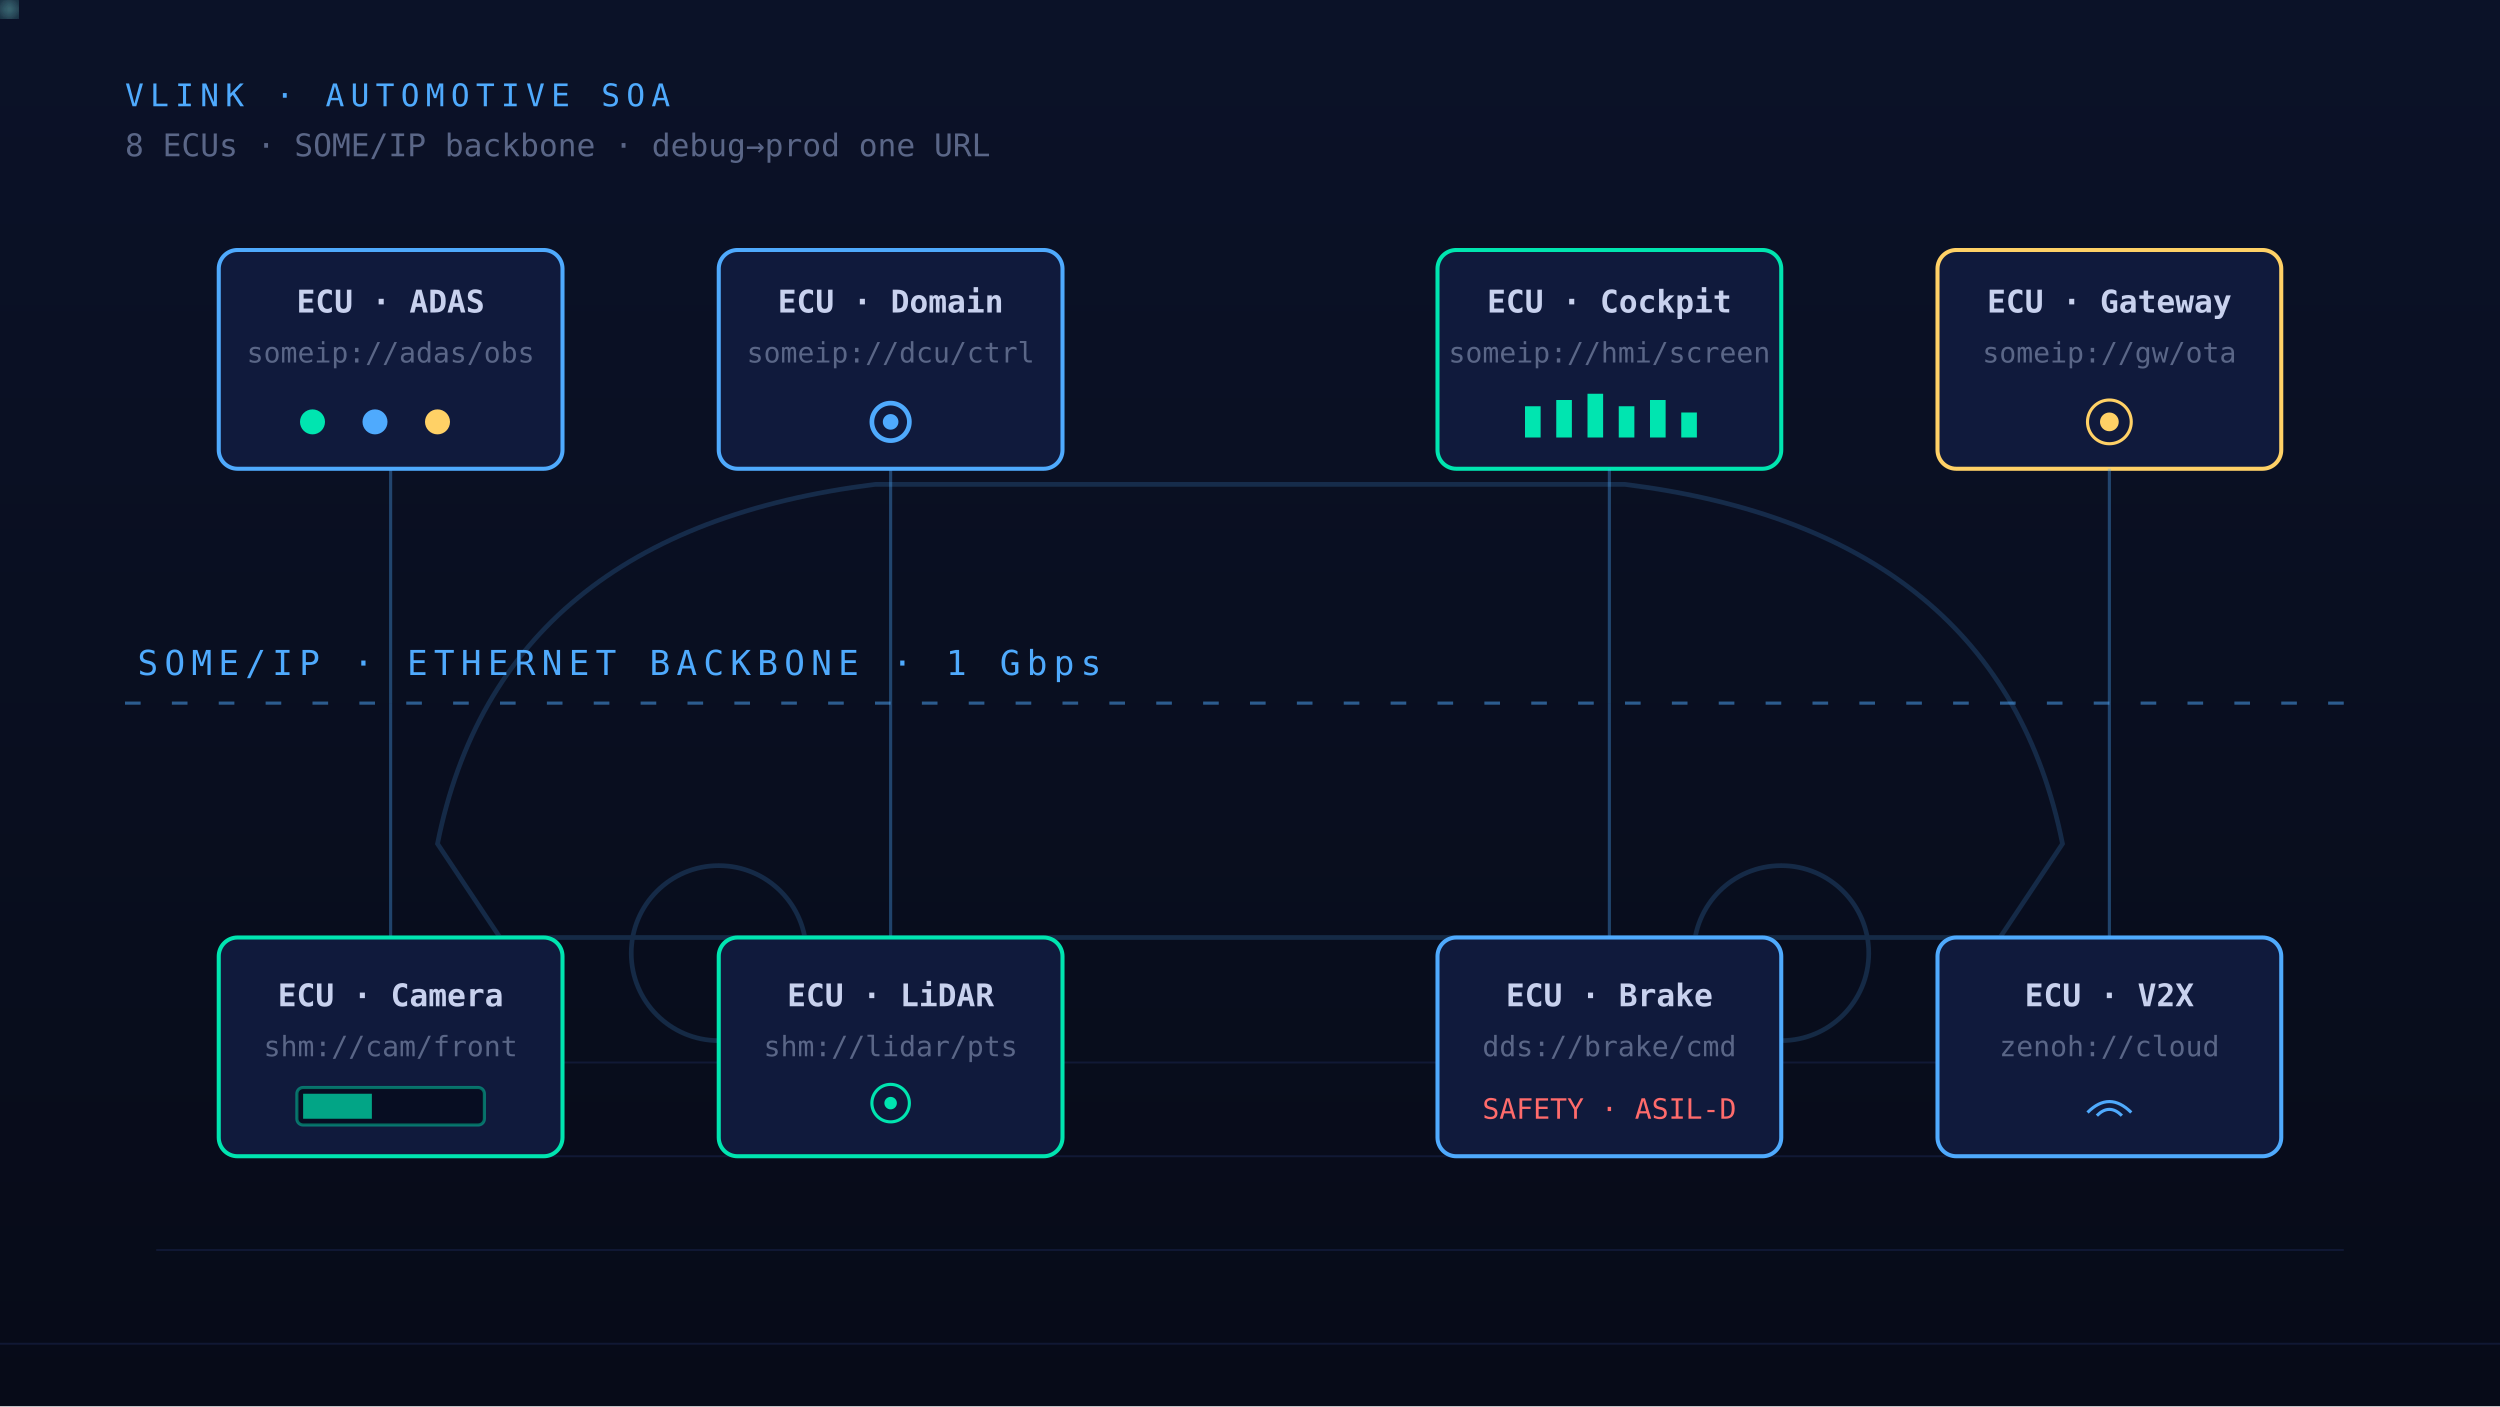
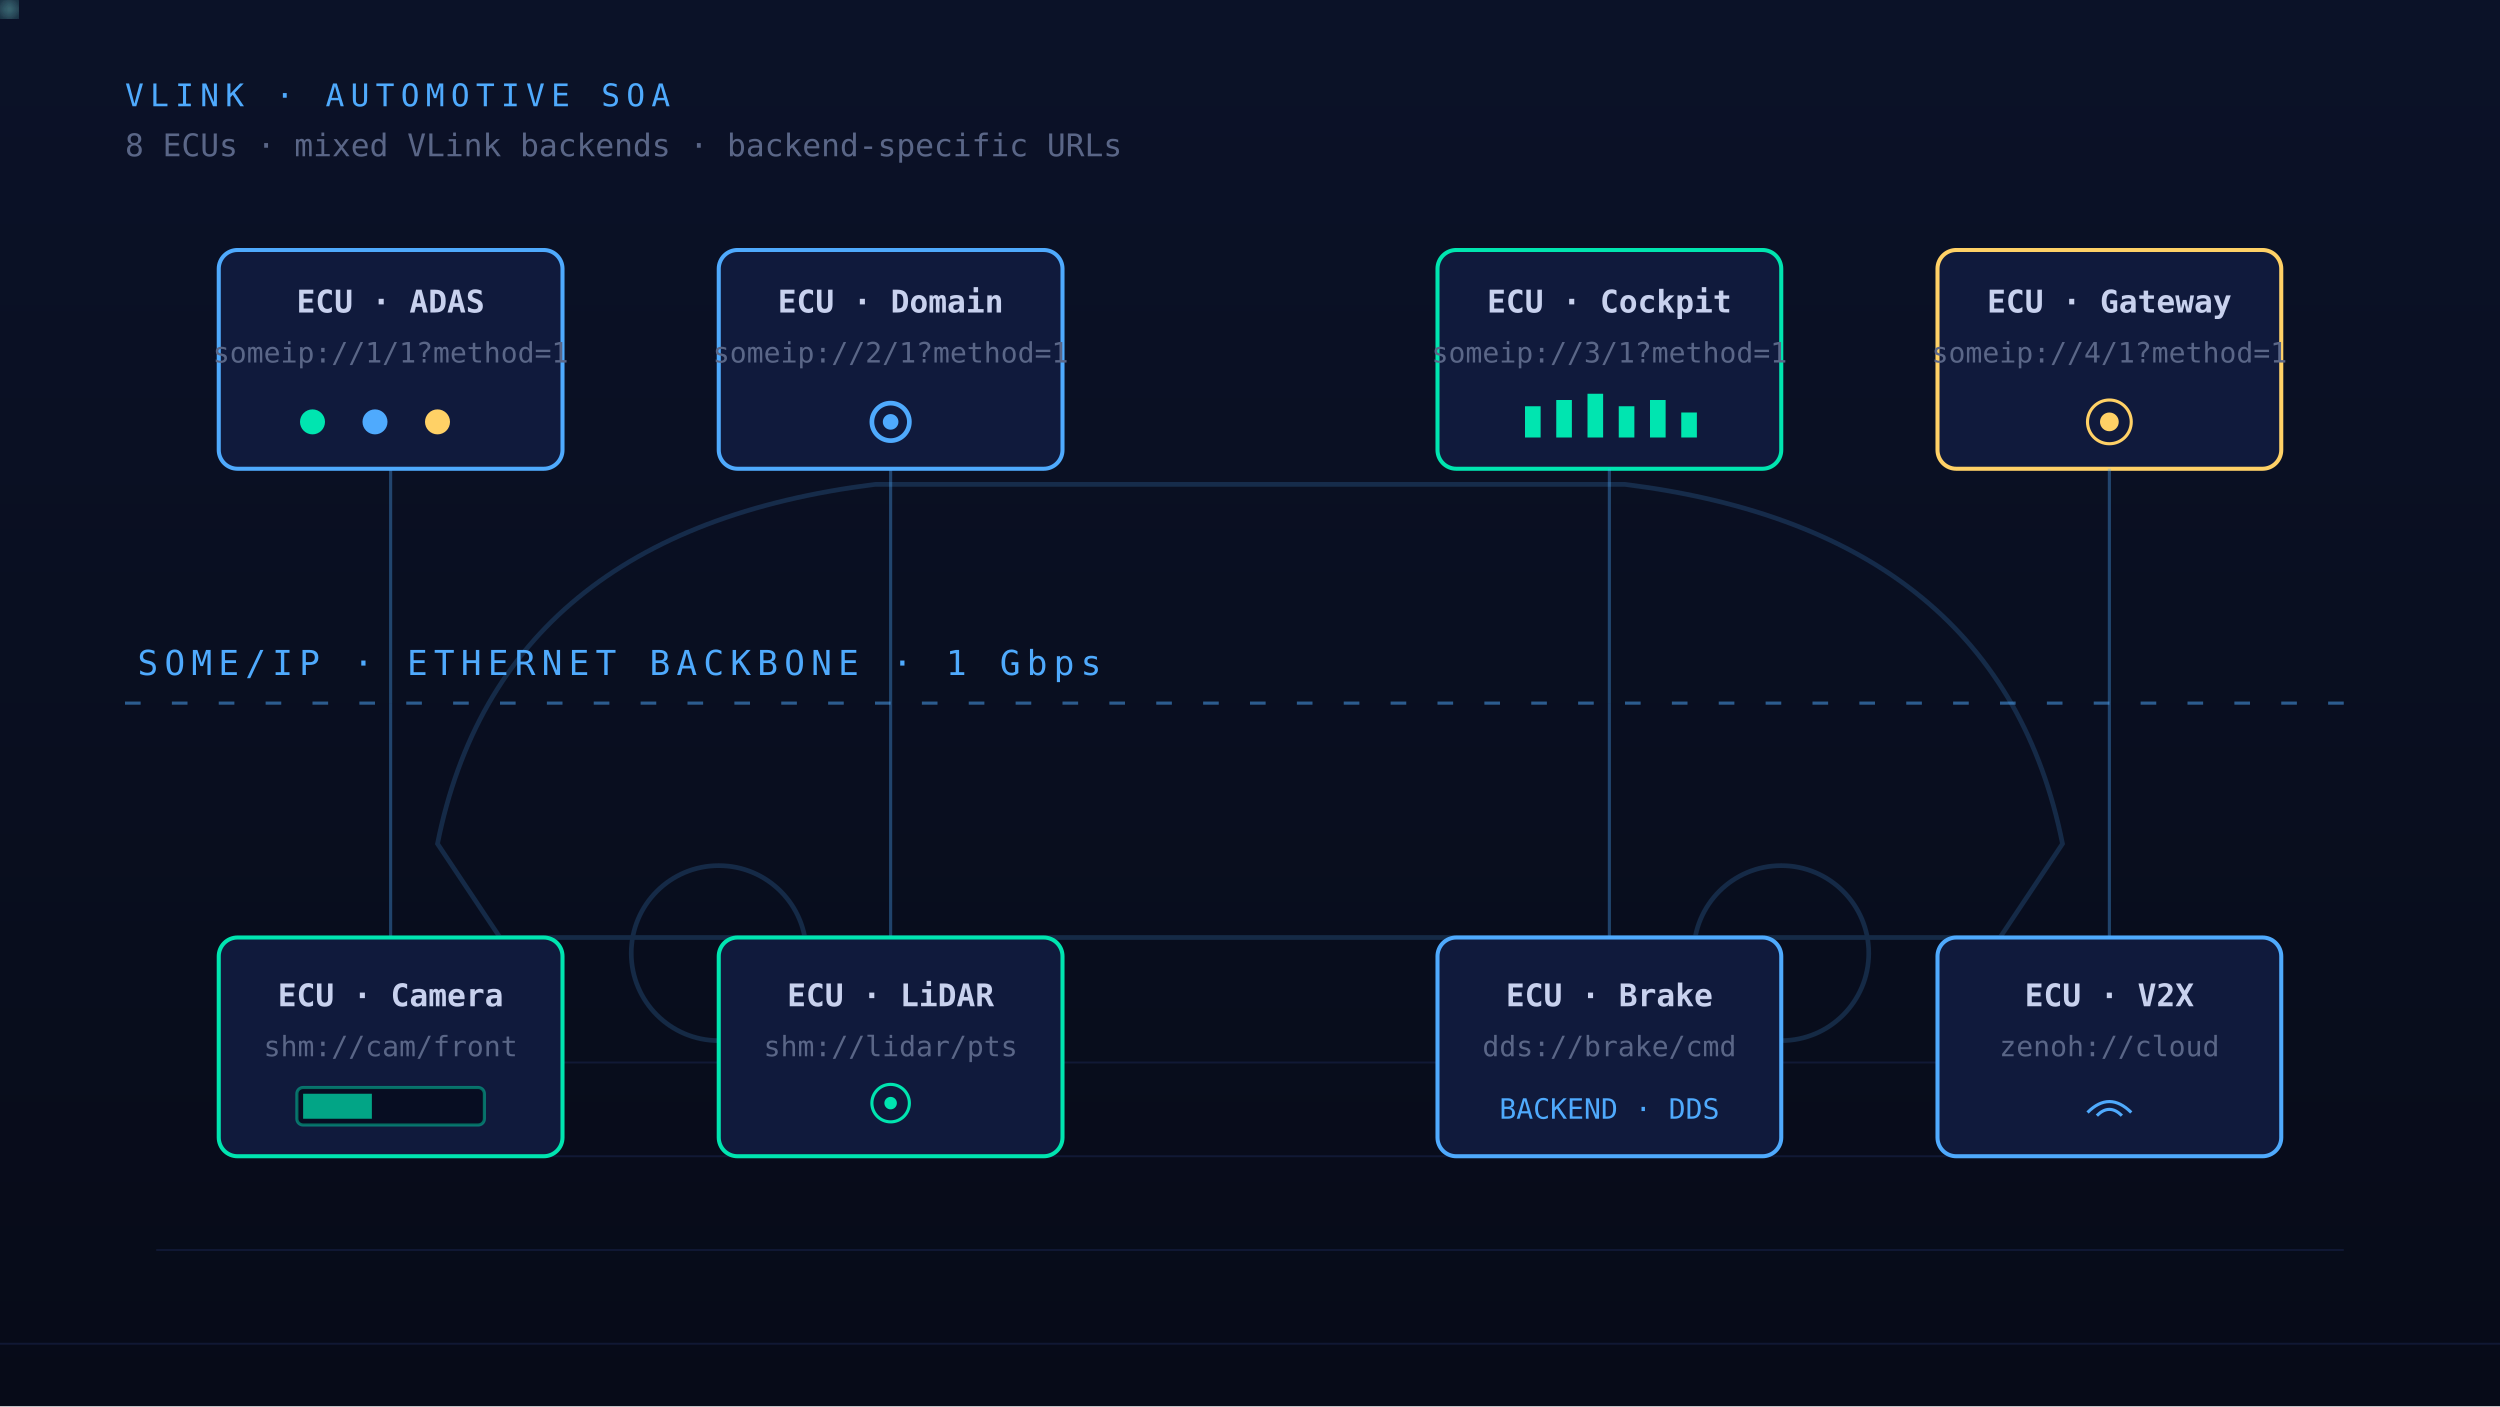
<svg xmlns="http://www.w3.org/2000/svg" viewBox="0 0 800 450" role="img" aria-label="VLink automotive SOA / SOME/IP bus">
  <defs>
    <linearGradient id="s-bg" x1="0" x2="0" y1="0" y2="1">
      <stop offset="0" stop-color="#0B1228" />
      <stop offset="1" stop-color="#070B18" />
    </linearGradient>
    <linearGradient id="s-bus" x1="0" x2="1">
      <stop offset="0" stop-color="#345af6" stop-opacity="0" />
      <stop offset="0.5" stop-color="#4faafd" stop-opacity="0.95" />
      <stop offset="1" stop-color="#345af6" stop-opacity="0" />
    </linearGradient>
    <filter id="s-glow">
      <feGaussianBlur stdDeviation="3.5" />
    </filter>
  </defs>
  <rect width="800" height="450" fill="url(#s-bg)" />
  <g stroke="#1a2650" stroke-width="0.6" opacity="0.5">
    <path d="M 0 430 L 800 430" />
    <path d="M 50 400 L 750 400" />
    <path d="M 110 370 L 690 370" />
    <path d="M 170 340 L 630 340" />
  </g>
  <g opacity="0.18" fill="none" stroke="#4faafd" stroke-width="1.5">
    <path d="M 140 270 Q 160 170 280 155 L 520 155 Q 640 170 660 270 L 640 300 L 160 300 Z" />
    <circle cx="230" cy="305" r="28" />
    <circle cx="570" cy="305" r="28" />
  </g>
  <g>
    <line x1="40" y1="225" x2="760" y2="225" stroke="url(#s-bus)" stroke-width="4" />
    <line x1="40" y1="225" x2="760" y2="225" stroke="#4faafd" stroke-width="1" opacity="0.5" stroke-dasharray="5 10">
      <animate attributeName="stroke-dashoffset" from="0" to="-30" dur="1.2s" repeatCount="indefinite" />
    </line>
    <text x="44" y="216" fill="#4faafd" font-size="11" font-family="JetBrains Mono, monospace" letter-spacing="2">SOME/IP · ETHERNET BACKBONE · 1 Gbps</text>
  </g>
  <g font-family="JetBrains Mono, monospace" font-size="10" text-anchor="middle">
    <g>
      <rect x="70" y="80" width="110" height="70" rx="6" fill="#101a3c" stroke="#4faafd" stroke-width="1.3" />
      <text x="125" y="100" fill="#C8D1EE" font-weight="700">ECU · ADAS</text>
-       <text x="125" y="116" fill="#5A6687" font-size="9">someip://adas/obs</text>
+       <text x="125" y="116" fill="#5A6687" font-size="9">someip://1/1?method=1</text>
      <circle cx="100" cy="135" r="4" fill="#00e5b0">
        <animate attributeName="opacity" values="1;0.3;1" dur="1.3s" repeatCount="indefinite" />
      </circle>
      <circle cx="120" cy="135" r="4" fill="#4faafd">
        <animate attributeName="opacity" values="0.3;1;0.3" dur="1.3s" repeatCount="indefinite" />
      </circle>
      <circle cx="140" cy="135" r="4" fill="#ffd166">
        <animate attributeName="opacity" values="1;0.3;1" dur="1.3s" begin="0.4s" repeatCount="indefinite" />
      </circle>
      <line x1="125" y1="150" x2="125" y2="225" stroke="#4faafd" stroke-opacity="0.35" />
    </g>
    <g>
      <rect x="230" y="80" width="110" height="70" rx="6" fill="#101a3c" stroke="#4faafd" stroke-width="1.3" />
      <text x="285" y="100" fill="#C8D1EE" font-weight="700">ECU · Domain</text>
-       <text x="285" y="116" fill="#5A6687" font-size="9">someip://dcu/ctrl</text>
+       <text x="285" y="116" fill="#5A6687" font-size="9">someip://2/1?method=1</text>
      <g transform="translate(285 135)">
        <circle r="6" fill="none" stroke="#4faafd" stroke-width="1.5" />
        <circle r="2.5" fill="#4faafd" />
      </g>
      <line x1="285" y1="150" x2="285" y2="225" stroke="#4faafd" stroke-opacity="0.35" />
    </g>
    <g>
      <rect x="460" y="80" width="110" height="70" rx="6" fill="#101a3c" stroke="#00e5b0" stroke-width="1.3" />
      <text x="515" y="100" fill="#C8D1EE" font-weight="700">ECU · Cockpit</text>
-       <text x="515" y="116" fill="#5A6687" font-size="9">someip://hmi/screen</text>
+       <text x="515" y="116" fill="#5A6687" font-size="9">someip://3/1?method=1</text>
      <g>
        <rect x="488" y="130" width="5" height="10" fill="#00e5b0">
          <animate attributeName="height" values="6;16;6" dur="1.8s" repeatCount="indefinite" />
          <animate attributeName="y" values="134;124;134" dur="1.8s" repeatCount="indefinite" />
        </rect>
        <rect x="498" y="128" width="5" height="12" fill="#00e5b0">
          <animate attributeName="height" values="10;14;10" dur="1.8s" begin="0.3s" repeatCount="indefinite" />
        </rect>
        <rect x="508" y="126" width="5" height="14" fill="#00e5b0">
          <animate attributeName="height" values="14;8;14" dur="1.8s" begin="0.6s" repeatCount="indefinite" />
        </rect>
        <rect x="518" y="130" width="5" height="10" fill="#00e5b0">
          <animate attributeName="height" values="10;18;10" dur="1.8s" begin="0.9s" repeatCount="indefinite" />
        </rect>
        <rect x="528" y="128" width="5" height="12" fill="#00e5b0">
          <animate attributeName="height" values="12;6;12" dur="1.8s" begin="1.2s" repeatCount="indefinite" />
        </rect>
        <rect x="538" y="132" width="5" height="8" fill="#00e5b0">
          <animate attributeName="height" values="8;14;8" dur="1.8s" begin="1.5s" repeatCount="indefinite" />
        </rect>
      </g>
      <line x1="515" y1="150" x2="515" y2="225" stroke="#4faafd" stroke-opacity="0.35" />
    </g>
    <g>
      <rect x="620" y="80" width="110" height="70" rx="6" fill="#101a3c" stroke="#ffd166" stroke-width="1.3" />
      <text x="675" y="100" fill="#C8D1EE" font-weight="700">ECU · Gateway</text>
-       <text x="675" y="116" fill="#5A6687" font-size="9">someip://gw/ota</text>
+       <text x="675" y="116" fill="#5A6687" font-size="9">someip://4/1?method=1</text>
      <g transform="translate(675 135)">
        <circle r="7" fill="none" stroke="#ffd166" stroke-width="1">
          <animate attributeName="r" values="5;11;5" dur="2s" repeatCount="indefinite" />
          <animate attributeName="stroke-opacity" values="0.9;0;0.9" dur="2s" repeatCount="indefinite" />
        </circle>
        <circle r="3" fill="#ffd166" />
      </g>
      <line x1="675" y1="150" x2="675" y2="225" stroke="#4faafd" stroke-opacity="0.35" />
    </g>
    <g>
      <line x1="125" y1="225" x2="125" y2="300" stroke="#4faafd" stroke-opacity="0.35" />
      <rect x="70" y="300" width="110" height="70" rx="6" fill="#101a3c" stroke="#00e5b0" stroke-width="1.3" />
      <text x="125" y="322" fill="#C8D1EE" font-weight="700">ECU · Camera</text>
      <text x="125" y="338" fill="#5A6687" font-size="9">shm://cam/front</text>
      <rect x="95" y="348" width="60" height="12" rx="2" fill="#070d22" stroke="#00e5b0" stroke-opacity="0.45" />
      <rect x="97" y="350" width="22" height="8" fill="#00e5b0" opacity="0.7">
        <animate attributeName="width" values="6;56;6" dur="2.6s" repeatCount="indefinite" />
      </rect>
    </g>
    <g>
      <line x1="285" y1="225" x2="285" y2="300" stroke="#4faafd" stroke-opacity="0.35" />
      <rect x="230" y="300" width="110" height="70" rx="6" fill="#101a3c" stroke="#00e5b0" stroke-width="1.3" />
      <text x="285" y="322" fill="#C8D1EE" font-weight="700">ECU · LiDAR</text>
      <text x="285" y="338" fill="#5A6687" font-size="9">shm://lidar/pts</text>
      <g transform="translate(285 353)">
        <circle r="6" fill="none" stroke="#00e5b0" stroke-width="1">
          <animate attributeName="r" values="2;10;2" dur="1.4s" repeatCount="indefinite" />
        </circle>
        <circle r="2" fill="#00e5b0" />
      </g>
    </g>
    <g>
      <line x1="515" y1="225" x2="515" y2="300" stroke="#4faafd" stroke-opacity="0.35" />
      <rect x="460" y="300" width="110" height="70" rx="6" fill="#101a3c" stroke="#4faafd" stroke-width="1.3" />
      <text x="515" y="322" fill="#C8D1EE" font-weight="700">ECU · Brake</text>
      <text x="515" y="338" fill="#5A6687" font-size="9">dds://brake/cmd</text>
-       <text x="515" y="358" fill="#ff6b6b" font-size="9">SAFETY · ASIL-D</text>
+       <text x="515" y="358" fill="#4faafd" font-size="9">BACKEND · DDS</text>
    </g>
    <g>
      <line x1="675" y1="225" x2="675" y2="300" stroke="#4faafd" stroke-opacity="0.35" />
      <rect x="620" y="300" width="110" height="70" rx="6" fill="#101a3c" stroke="#4faafd" stroke-width="1.3" />
      <text x="675" y="322" fill="#C8D1EE" font-weight="700">ECU · V2X</text>
      <text x="675" y="338" fill="#5A6687" font-size="9">zenoh://cloud</text>
      <g transform="translate(675 353)">
        <path d="M -7 3 Q 0 -4 7 3" stroke="#4faafd" stroke-width="1" fill="none" />
        <path d="M -4 4 Q 0 0 4 4" stroke="#4faafd" stroke-width="1" fill="none" />
      </g>
    </g>
  </g>
  <g>
    <circle r="5" fill="#4faafd" filter="url(#s-glow)">
      <animate attributeName="cx" from="40" to="760" dur="2.2s" repeatCount="indefinite" />
      <animate attributeName="cy" values="225;225" dur="2.2s" repeatCount="indefinite" />
      <animate attributeName="opacity" values="0;1;1;0" keyTimes="0;0.1;0.9;1" dur="2.2s" repeatCount="indefinite" />
    </circle>
    <circle r="5" fill="#00e5b0" filter="url(#s-glow)">
      <animate attributeName="cx" from="40" to="760" dur="2.2s" begin="0.7s" repeatCount="indefinite" />
      <animate attributeName="cy" values="225;225" dur="2.2s" begin="0.7s" repeatCount="indefinite" />
      <animate attributeName="opacity" values="0;1;1;0" keyTimes="0;0.1;0.9;1" dur="2.2s" begin="0.7s" repeatCount="indefinite" />
    </circle>
    <circle r="5" fill="#ffd166" filter="url(#s-glow)">
      <animate attributeName="cx" from="760" to="40" dur="2.4s" begin="0.3s" repeatCount="indefinite" />
      <animate attributeName="cy" values="225;225" dur="2.4s" begin="0.3s" repeatCount="indefinite" />
      <animate attributeName="opacity" values="0;1;1;0" keyTimes="0;0.1;0.9;1" dur="2.4s" begin="0.3s" repeatCount="indefinite" />
    </circle>
    <circle r="5" fill="#4faafd" filter="url(#s-glow)">
      <animate attributeName="cx" from="760" to="40" dur="2.4s" begin="1.2s" repeatCount="indefinite" />
      <animate attributeName="cy" values="225;225" dur="2.4s" begin="1.2s" repeatCount="indefinite" />
      <animate attributeName="opacity" values="0;1;1;0" keyTimes="0;0.1;0.9;1" dur="2.4s" begin="1.2s" repeatCount="indefinite" />
    </circle>
  </g>
  <g font-family="JetBrains Mono, monospace" font-size="10">
    <text x="40" y="34" fill="#4faafd" letter-spacing="2">VLINK · AUTOMOTIVE SOA</text>
-     <text x="40" y="50" fill="#5A6687">8 ECUs · SOME/IP backbone · debug→prod one URL</text>
+     <text x="40" y="50" fill="#5A6687">8 ECUs · mixed VLink backends · backend-specific URLs</text>
  </g>
</svg>
